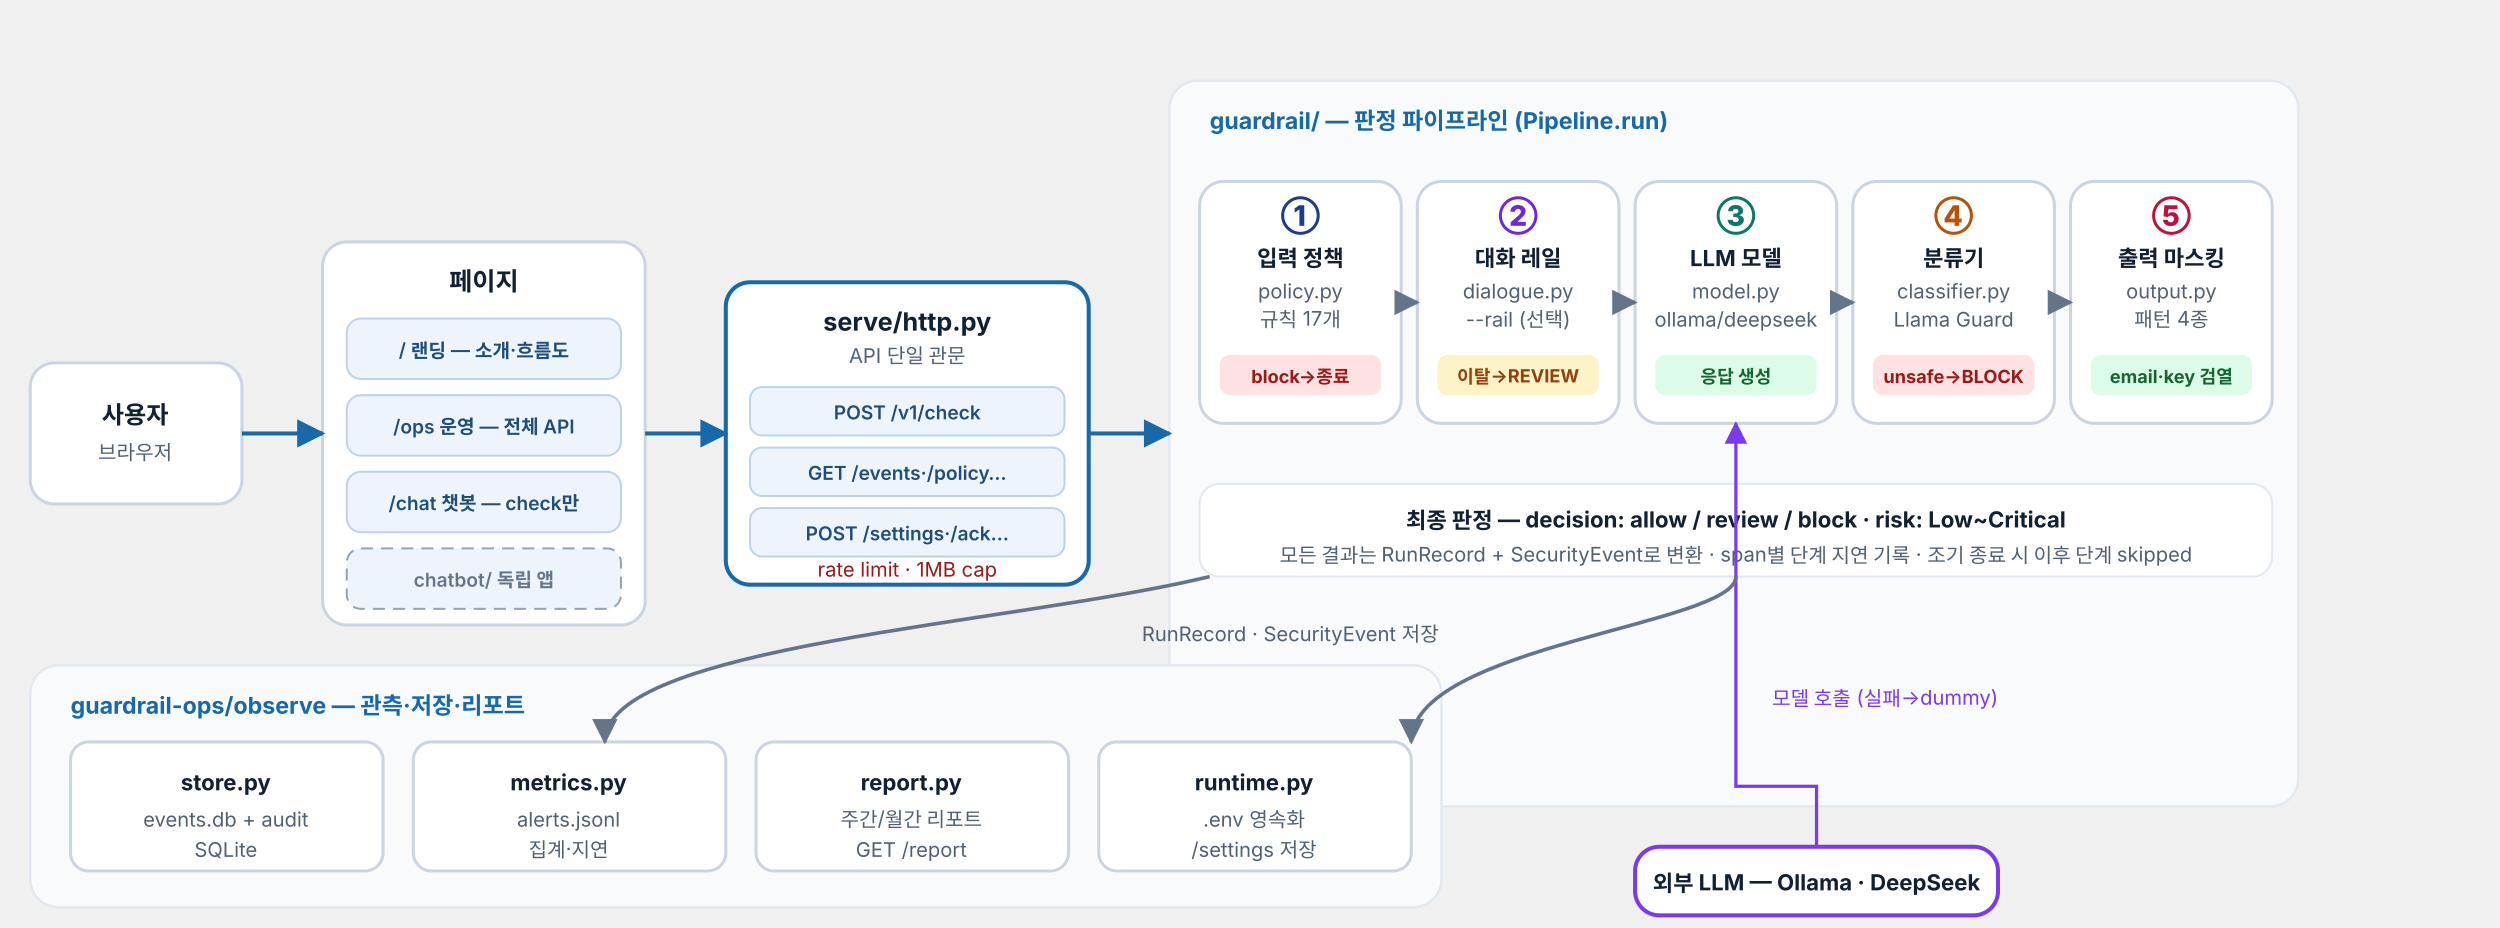
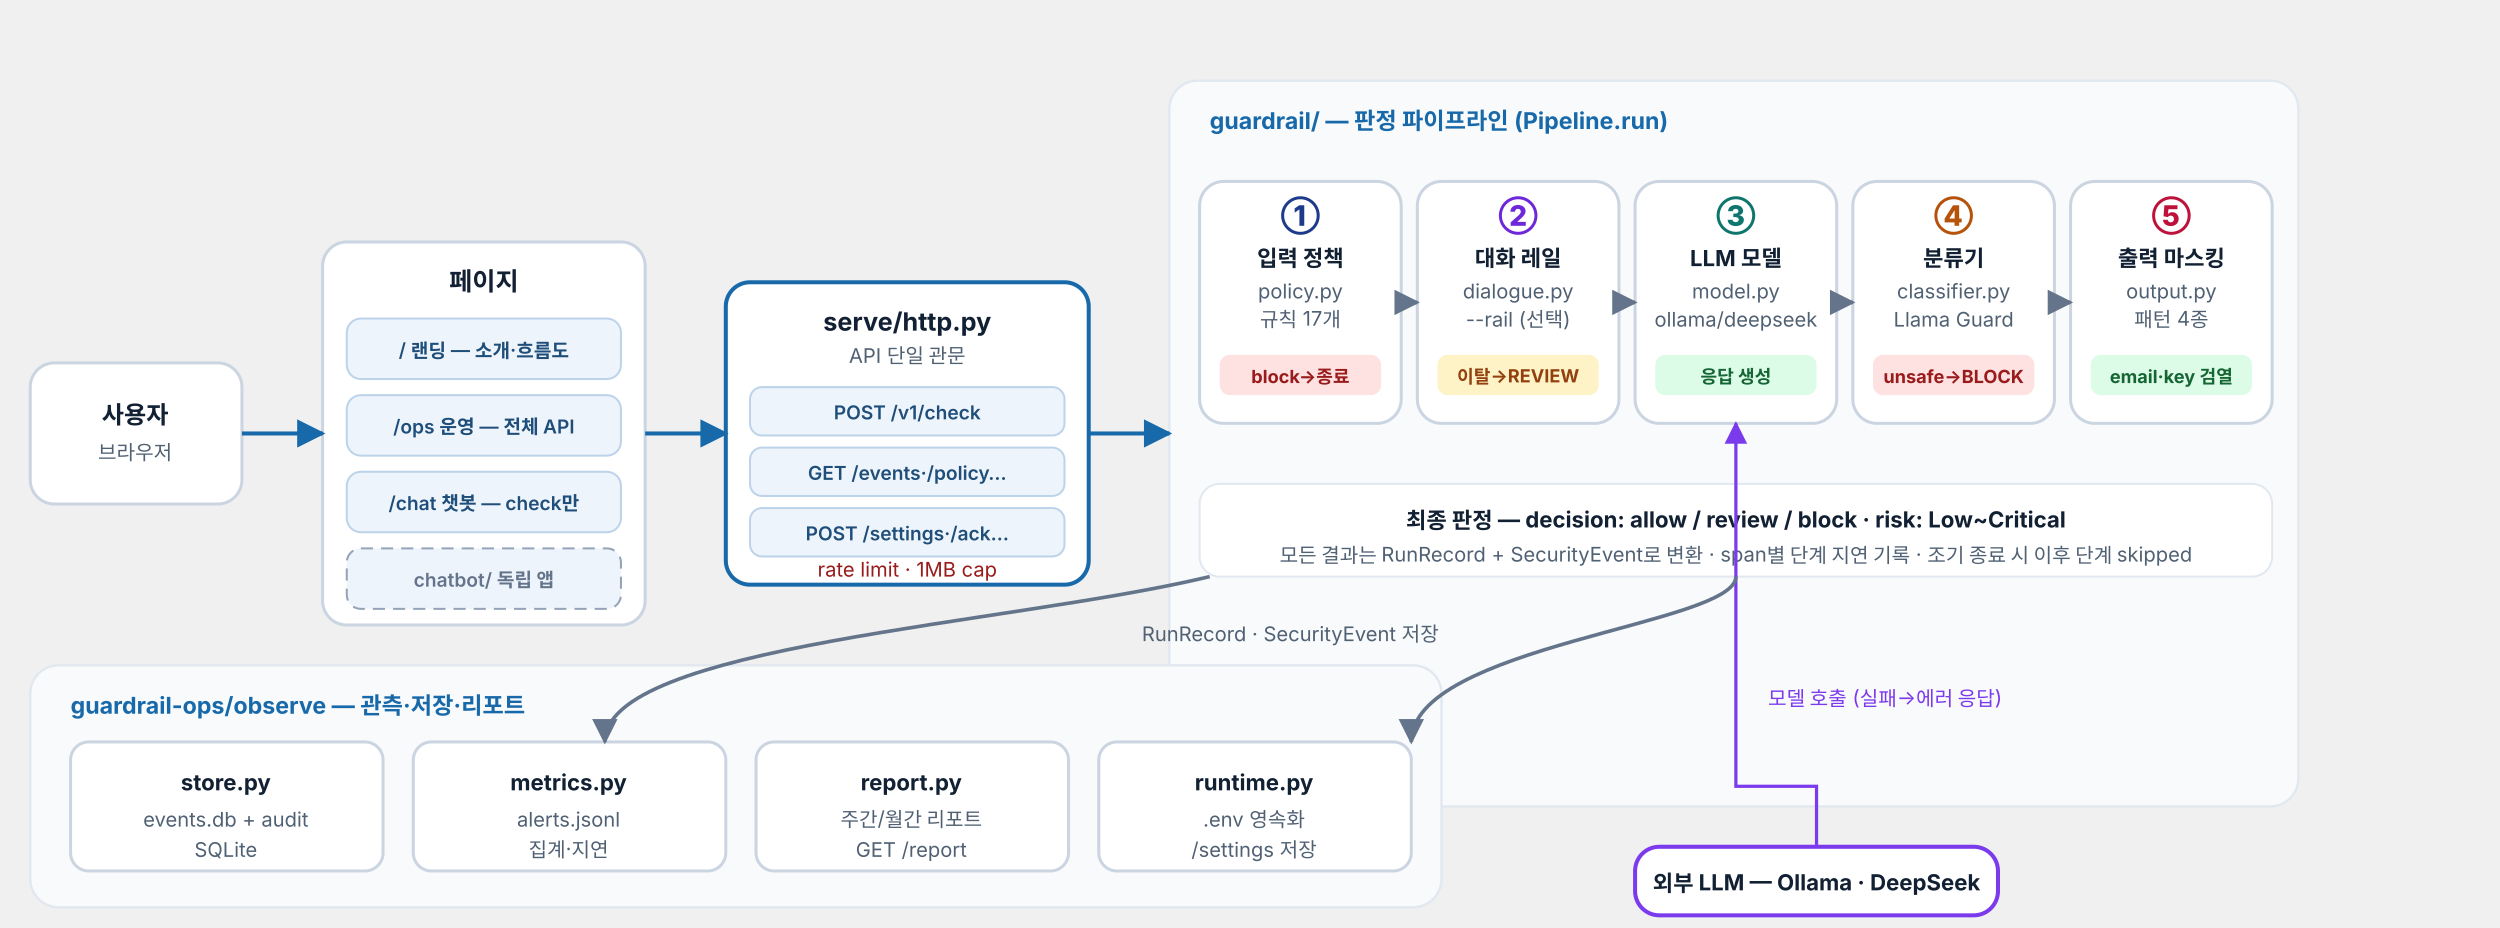
<svg xmlns="http://www.w3.org/2000/svg" viewBox="0 0 1240 460" font-family="-apple-system,'Apple SD Gothic Neo','Noto Sans KR',sans-serif">
  <defs>
    <marker id="arr" viewBox="0 0 10 10" refX="9" refY="5" markerWidth="7" markerHeight="7" orient="auto-start-reverse">
      <path d="M0,0 L10,5 L0,10 z" fill="#64748b" />
    </marker>
    <marker id="arrB" viewBox="0 0 10 10" refX="9" refY="5" markerWidth="7" markerHeight="7" orient="auto-start-reverse">
      <path d="M0,0 L10,5 L0,10 z" fill="#1769aa" />
    </marker>
    <marker id="arrP" viewBox="0 0 10 10" refX="9" refY="5" markerWidth="7" markerHeight="7" orient="auto-start-reverse">
      <path d="M0,0 L10,5 L0,10 z" fill="#7c3aed" />
    </marker>
    <style>
      .box{fill:#ffffff;stroke:#cbd5e1;stroke-width:1.5}
      .boxR{rx:12}
      .t{font-size:12.5px;font-weight:700;fill:#122033}
      .s{font-size:10px;fill:#516174}
      .edge{stroke:#64748b;stroke-width:1.8;fill:none;marker-end:url(#arr)}
      .edgeB{stroke:#1769aa;stroke-width:2;fill:none;marker-end:url(#arrB)}
      .edgeP{stroke:#7c3aed;stroke-width:1.6;fill:none;marker-end:url(#arrP)}
      .lane{fill:#f8fafc;stroke:#e2e8f0;stroke-width:1.2}
      .laneR{rx:14}
      .laneT{font-size:11.5px;font-weight:700;fill:#1769aa}
      .num{font-size:14px;font-weight:800}
      .n1{fill:#1e3a8a}.n2{fill:#6d28d9}.n3{fill:#0f766e}.n4{fill:#b45309}.n5{fill:#be123c}
      .chip{fill:#eef4fb;stroke:#bcd3ea;stroke-width:1}
      .chipT{font-size:9.5px;font-weight:600;fill:#1e4e79}
      .indep{stroke:#94a3b8;stroke-dasharray:6,4}
      .og{fill:#166534}.oy{fill:#92400e}.or{fill:#991b1b}
    </style>
  </defs>
  <rect class="box boxR" x="15" y="180" width="105" height="70" />
  <text class="t" x="67" y="210" text-anchor="middle" style="font-size:12px">사용자</text>
  <text class="s" x="67" y="228" text-anchor="middle">브라우저</text>
  <rect class="box boxR" x="160" y="120" width="160" height="190" />
  <text class="t" x="240" y="144" text-anchor="middle">페이지</text>
  <rect class="chip" x="172" y="158" width="136" height="30" rx="7" />
  <text class="chipT" x="240" y="177" text-anchor="middle">/ 랜딩 — 소개·흐름도</text>
  <rect class="chip" x="172" y="196" width="136" height="30" rx="7" />
  <text class="chipT" x="240" y="215" text-anchor="middle">/ops 운영 — 전체 API</text>
  <rect class="chip" x="172" y="234" width="136" height="30" rx="7" />
  <text class="chipT" x="240" y="253" text-anchor="middle">/chat 챗봇 — check만</text>
  <rect class="chip indep" x="172" y="272" width="136" height="30" rx="7" />
  <text class="chipT" x="240" y="291" text-anchor="middle" style="fill:#64748b">chatbot/ 독립 앱</text>
  <rect class="box boxR" x="360" y="140" width="180" height="150" style="stroke:#1769aa;stroke-width:2" />
  <text class="t" x="450" y="164" text-anchor="middle">serve/http.py</text>
  <text class="s" x="450" y="180" text-anchor="middle">API 단일 관문</text>
  <rect class="chip" x="372" y="192" width="156" height="24" rx="6" />
  <text class="chipT" x="450" y="208" text-anchor="middle">POST /v1/check</text>
  <rect class="chip" x="372" y="222" width="156" height="24" rx="6" />
  <text class="chipT" x="450" y="238" text-anchor="middle">GET /events·/policy…</text>
  <rect class="chip" x="372" y="252" width="156" height="24" rx="6" />
  <text class="chipT" x="450" y="268" text-anchor="middle">POST /settings·/ack…</text>
  <text class="s" x="450" y="286" text-anchor="middle" style="fill:#991b1b">rate limit · 1MB cap</text>
  <rect class="lane laneR" x="580" y="40" width="560" height="360" />
  <text class="laneT" x="600" y="64">guardrail/ — 판정 파이프라인 (Pipeline.run)</text>
  <rect class="box boxR" x="595" y="90" width="100" height="120" />
  <text class="num n1" x="645" y="112" text-anchor="middle">①</text>
  <text class="t" x="645" y="132" text-anchor="middle" style="font-size:11px">입력 정책</text>
  <text class="s" x="645" y="148" text-anchor="middle">policy.py</text>
  <text class="s" x="645" y="162" text-anchor="middle">규칙 17개</text>
  <rect x="605" y="176" width="80" height="20" rx="5" fill="#fee2e2" />
  <text class="s" x="645" y="190" text-anchor="middle" style="fill:#991b1b;font-size:9px;font-weight:700">block→종료</text>
  <rect class="box boxR" x="703" y="90" width="100" height="120" />
  <text class="num n2" x="753" y="112" text-anchor="middle">②</text>
  <text class="t" x="753" y="132" text-anchor="middle" style="font-size:11px">대화 레일</text>
  <text class="s" x="753" y="148" text-anchor="middle">dialogue.py</text>
  <text class="s" x="753" y="162" text-anchor="middle">--rail (선택)</text>
  <rect x="713" y="176" width="80" height="20" rx="5" fill="#fef3c7" />
  <text class="s" x="753" y="190" text-anchor="middle" style="fill:#92400e;font-size:9px;font-weight:700">이탈→REVIEW</text>
  <rect class="box boxR" x="811" y="90" width="100" height="120" />
  <text class="num n3" x="861" y="112" text-anchor="middle">③</text>
  <text class="t" x="861" y="132" text-anchor="middle" style="font-size:11px">LLM 모델</text>
  <text class="s" x="861" y="148" text-anchor="middle">model.py</text>
  <text class="s" x="861" y="162" text-anchor="middle">ollama/deepseek</text>
  <rect x="821" y="176" width="80" height="20" rx="5" fill="#dcfce7" />
  <text class="s" x="861" y="190" text-anchor="middle" style="fill:#166534;font-size:9px;font-weight:700">응답 생성</text>
  <rect class="box boxR" x="919" y="90" width="100" height="120" />
  <text class="num n4" x="969" y="112" text-anchor="middle">④</text>
  <text class="t" x="969" y="132" text-anchor="middle" style="font-size:11px">분류기</text>
  <text class="s" x="969" y="148" text-anchor="middle">classifier.py</text>
  <text class="s" x="969" y="162" text-anchor="middle">Llama Guard</text>
  <rect x="929" y="176" width="80" height="20" rx="5" fill="#fee2e2" />
  <text class="s" x="969" y="190" text-anchor="middle" style="fill:#991b1b;font-size:9px;font-weight:700">unsafe→BLOCK</text>
  <rect class="box boxR" x="1027" y="90" width="100" height="120" />
  <text class="num n5" x="1077" y="112" text-anchor="middle">⑤</text>
  <text class="t" x="1077" y="132" text-anchor="middle" style="font-size:11px">출력 마스킹</text>
  <text class="s" x="1077" y="148" text-anchor="middle">output.py</text>
  <text class="s" x="1077" y="162" text-anchor="middle">패턴 4종</text>
  <rect x="1037" y="176" width="80" height="20" rx="5" fill="#dcfce7" />
  <text class="s" x="1077" y="190" text-anchor="middle" style="fill:#166534;font-size:9px;font-weight:700">email·key 검열</text>
  <path class="edge" d="M695,150 L703,150" />
  <path class="edge" d="M803,150 L811,150" />
  <path class="edge" d="M911,150 L919,150" />
  <path class="edge" d="M1019,150 L1027,150" />
  <rect x="595" y="240" width="532" height="46" rx="10" fill="#fff" stroke="#e2e8f0" />
  <text class="t" x="861" y="262" text-anchor="middle" style="font-size:11px">최종 판정 — decision: allow / review / block · risk: Low~Critical</text>
  <text class="s" x="861" y="279" text-anchor="middle">모든 결과는 RunRecord + SecurityEvent로 변환 · span별 단계 지연 기록 · 조기 종료 시 이후 단계 skipped</text>
  <rect class="box boxR" x="811" y="420" width="180" height="34" style="stroke:#7c3aed;stroke-width:2" />
  <text class="t" x="901" y="442" text-anchor="middle" style="font-size:11px">외부 LLM — Ollama · DeepSeek</text>
  <path class="edgeP" d="M901,420 L901,390 L861,390 L861,210" />
-   <text class="s" x="935" y="350" text-anchor="middle" style="fill:#7c3aed">모델 호출 (실패→dummy)</text>
+   <text class="s" x="935" y="350" text-anchor="middle" style="fill:#7c3aed">모델 호출 (실패→에러 응답)</text>
  <rect class="lane laneR" x="1180" y="40" width="0" height="0" fill="none" stroke="none" />
  <rect class="box boxR" x="1180" y="100" width="0" height="0" fill="none" stroke="none" />
  <path class="edgeB" d="M120,215 L160,215" />
  <path class="edgeB" d="M320,215 L360,215" />
  <path class="edgeB" d="M540,215 L580,215" />
  <rect class="lane laneR" x="580" y="430" width="560" height="0" fill="none" stroke="none" />
  <rect class="lane laneR" x="15" y="330" width="700" height="120" />
  <text class="laneT" x="35" y="354">guardrail-ops/observe — 관측·저장·리포트</text>
  <rect class="box" x="35" y="368" width="155" height="64" rx="9" />
  <text class="t" x="112" y="392" text-anchor="middle" style="font-size:11px">store.py</text>
  <text class="s" x="112" y="410" text-anchor="middle">events.db + audit</text>
  <text class="s" x="112" y="425" text-anchor="middle">SQLite</text>
  <rect class="box" x="205" y="368" width="155" height="64" rx="9" />
  <text class="t" x="282" y="392" text-anchor="middle" style="font-size:11px">metrics.py</text>
  <text class="s" x="282" y="410" text-anchor="middle">alerts.jsonl</text>
  <text class="s" x="282" y="425" text-anchor="middle">집계·지연</text>
  <rect class="box" x="375" y="368" width="155" height="64" rx="9" />
  <text class="t" x="452" y="392" text-anchor="middle" style="font-size:11px">report.py</text>
  <text class="s" x="452" y="410" text-anchor="middle">주간/월간 리포트</text>
  <text class="s" x="452" y="425" text-anchor="middle">GET /report</text>
  <rect class="box" x="545" y="368" width="155" height="64" rx="9" />
  <text class="t" x="622" y="392" text-anchor="middle" style="font-size:11px">runtime.py</text>
  <text class="s" x="622" y="410" text-anchor="middle">.env 영속화</text>
  <text class="s" x="622" y="425" text-anchor="middle">/settings 저장</text>
  <path class="edge" d="M861,286 C861,310 700,320 700,368" />
  <path class="edge" d="M600,286 C500,310 300,320 300,368" />
  <text class="s" x="640" y="318" text-anchor="middle">RunRecord · SecurityEvent 저장</text>
  <text class="s" x="15" y="478">굵은 파랑 = 페이지→API · 보라 = 외부 LLM 호출 · 점선 = 독립/미연결 · 모든 쓰기 요청은 serve/http.py 단일 관문 통과</text>
</svg>
